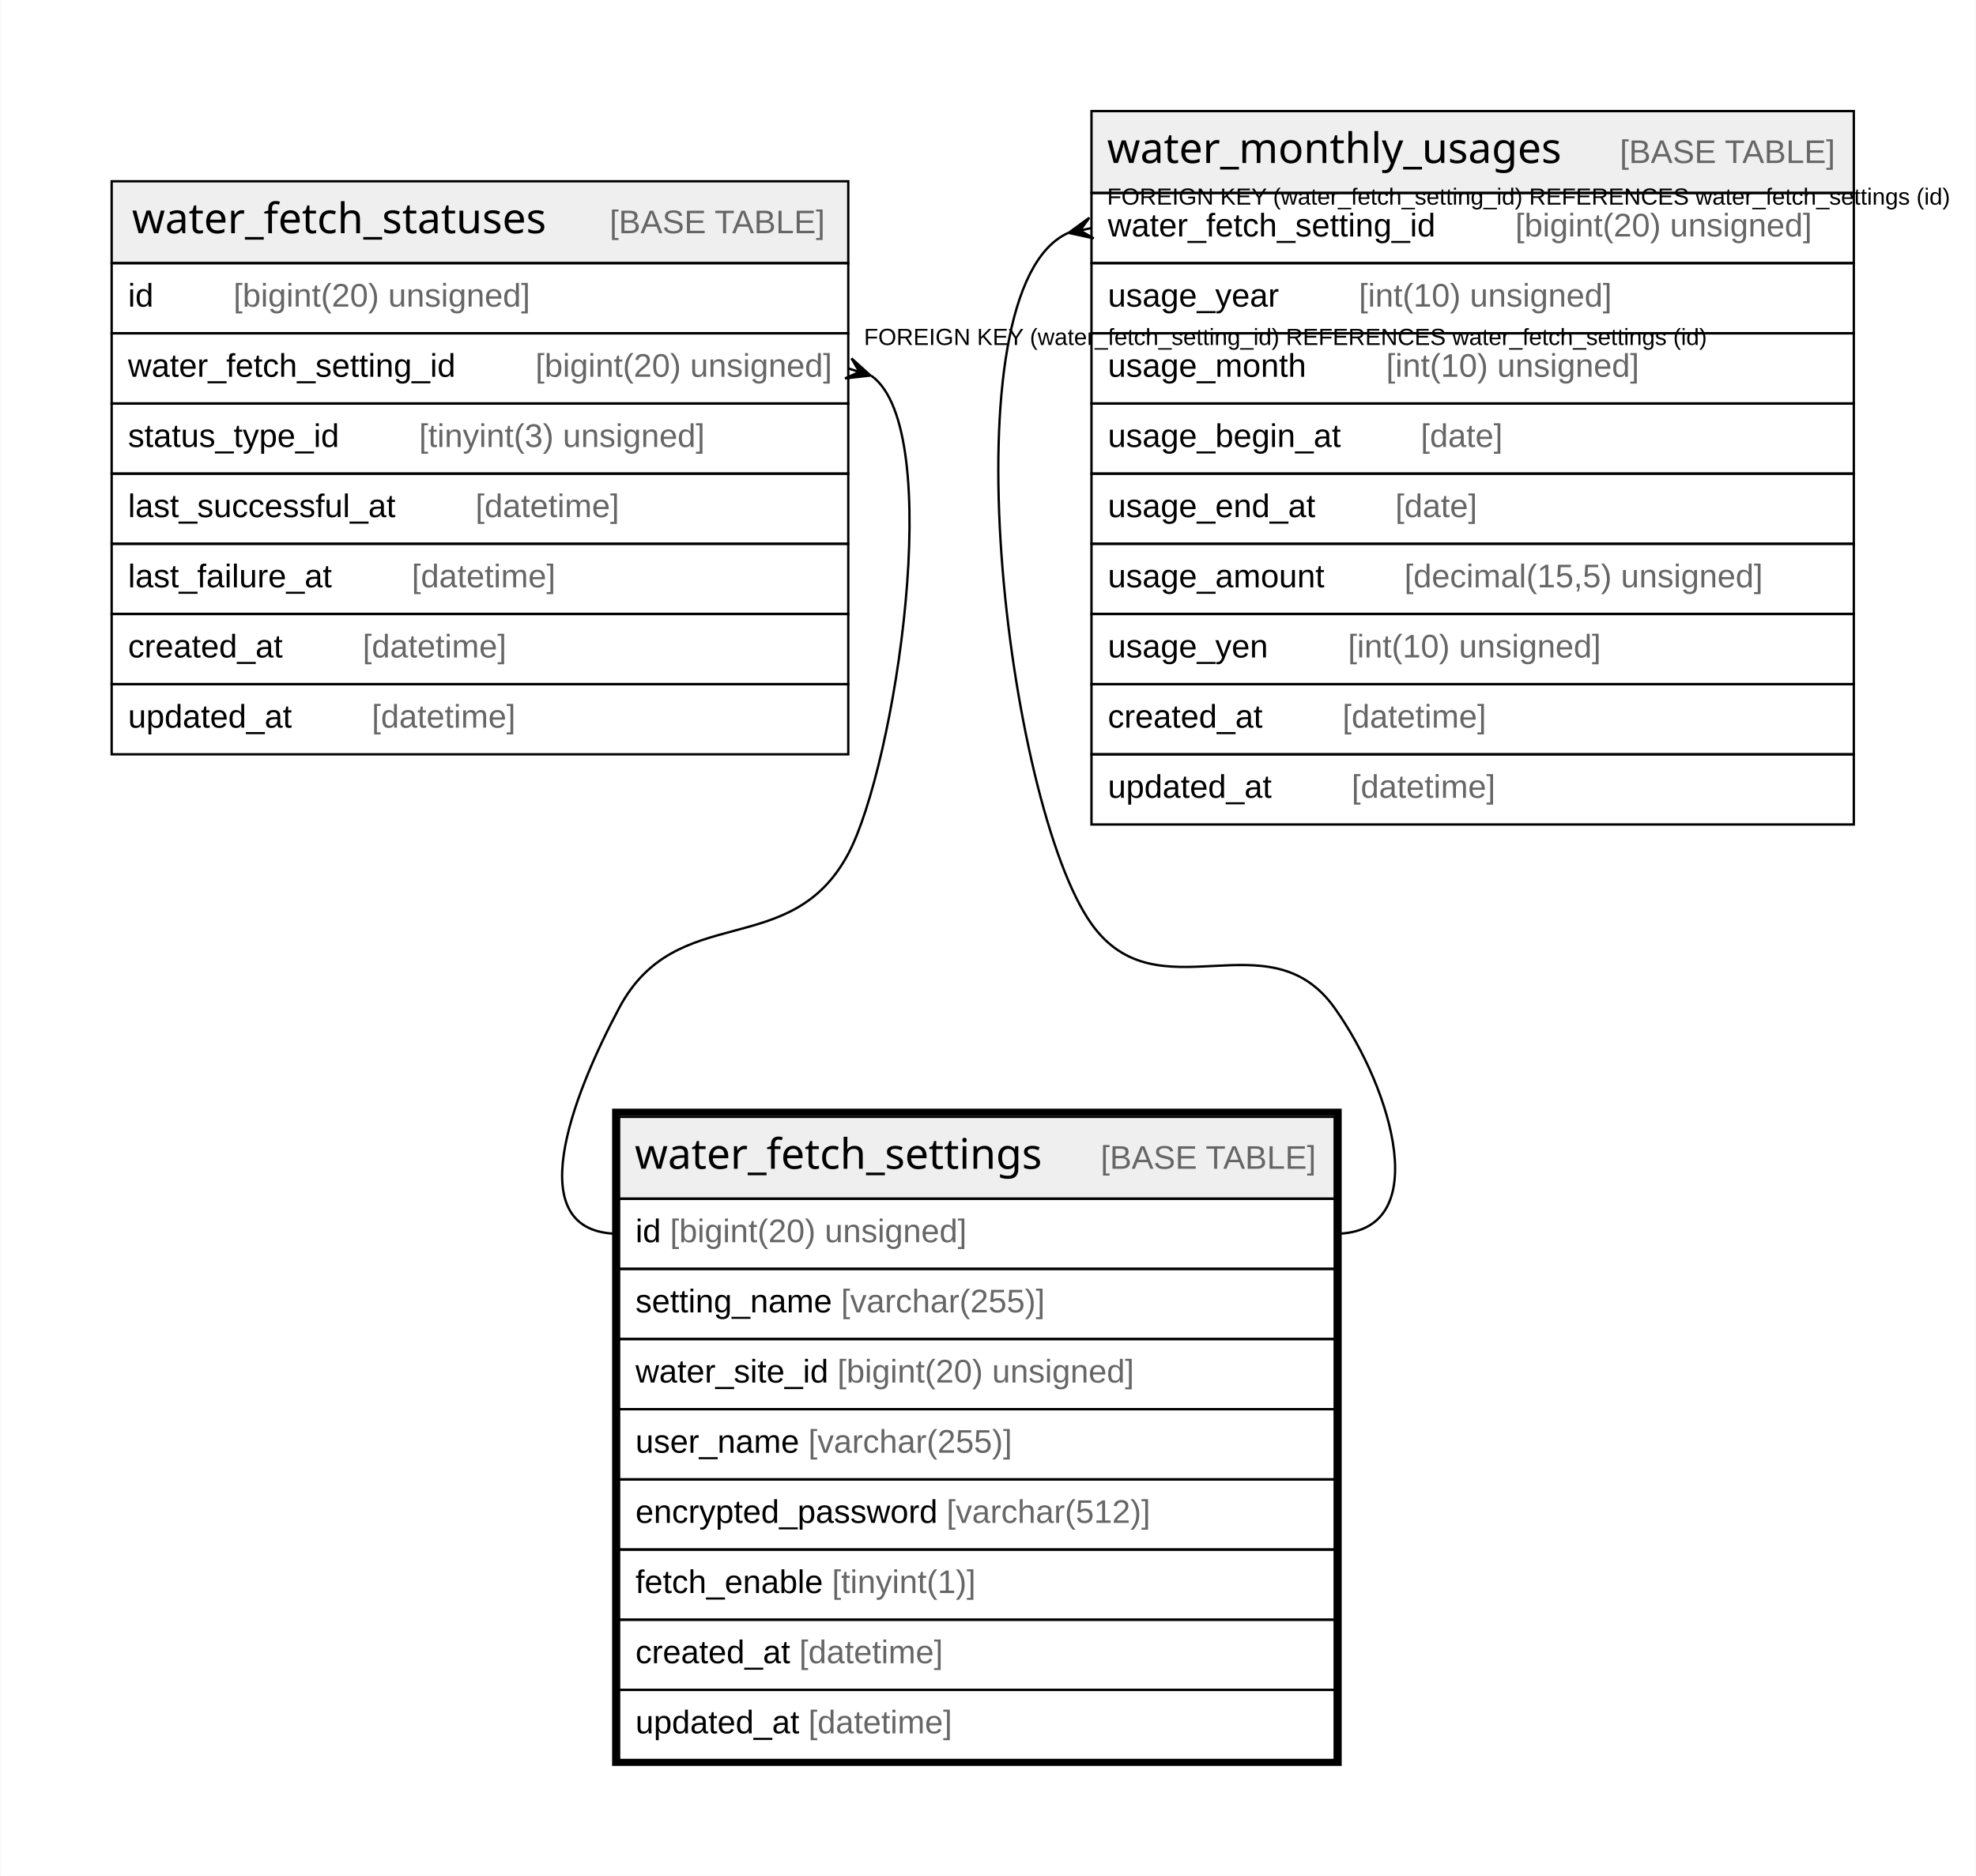
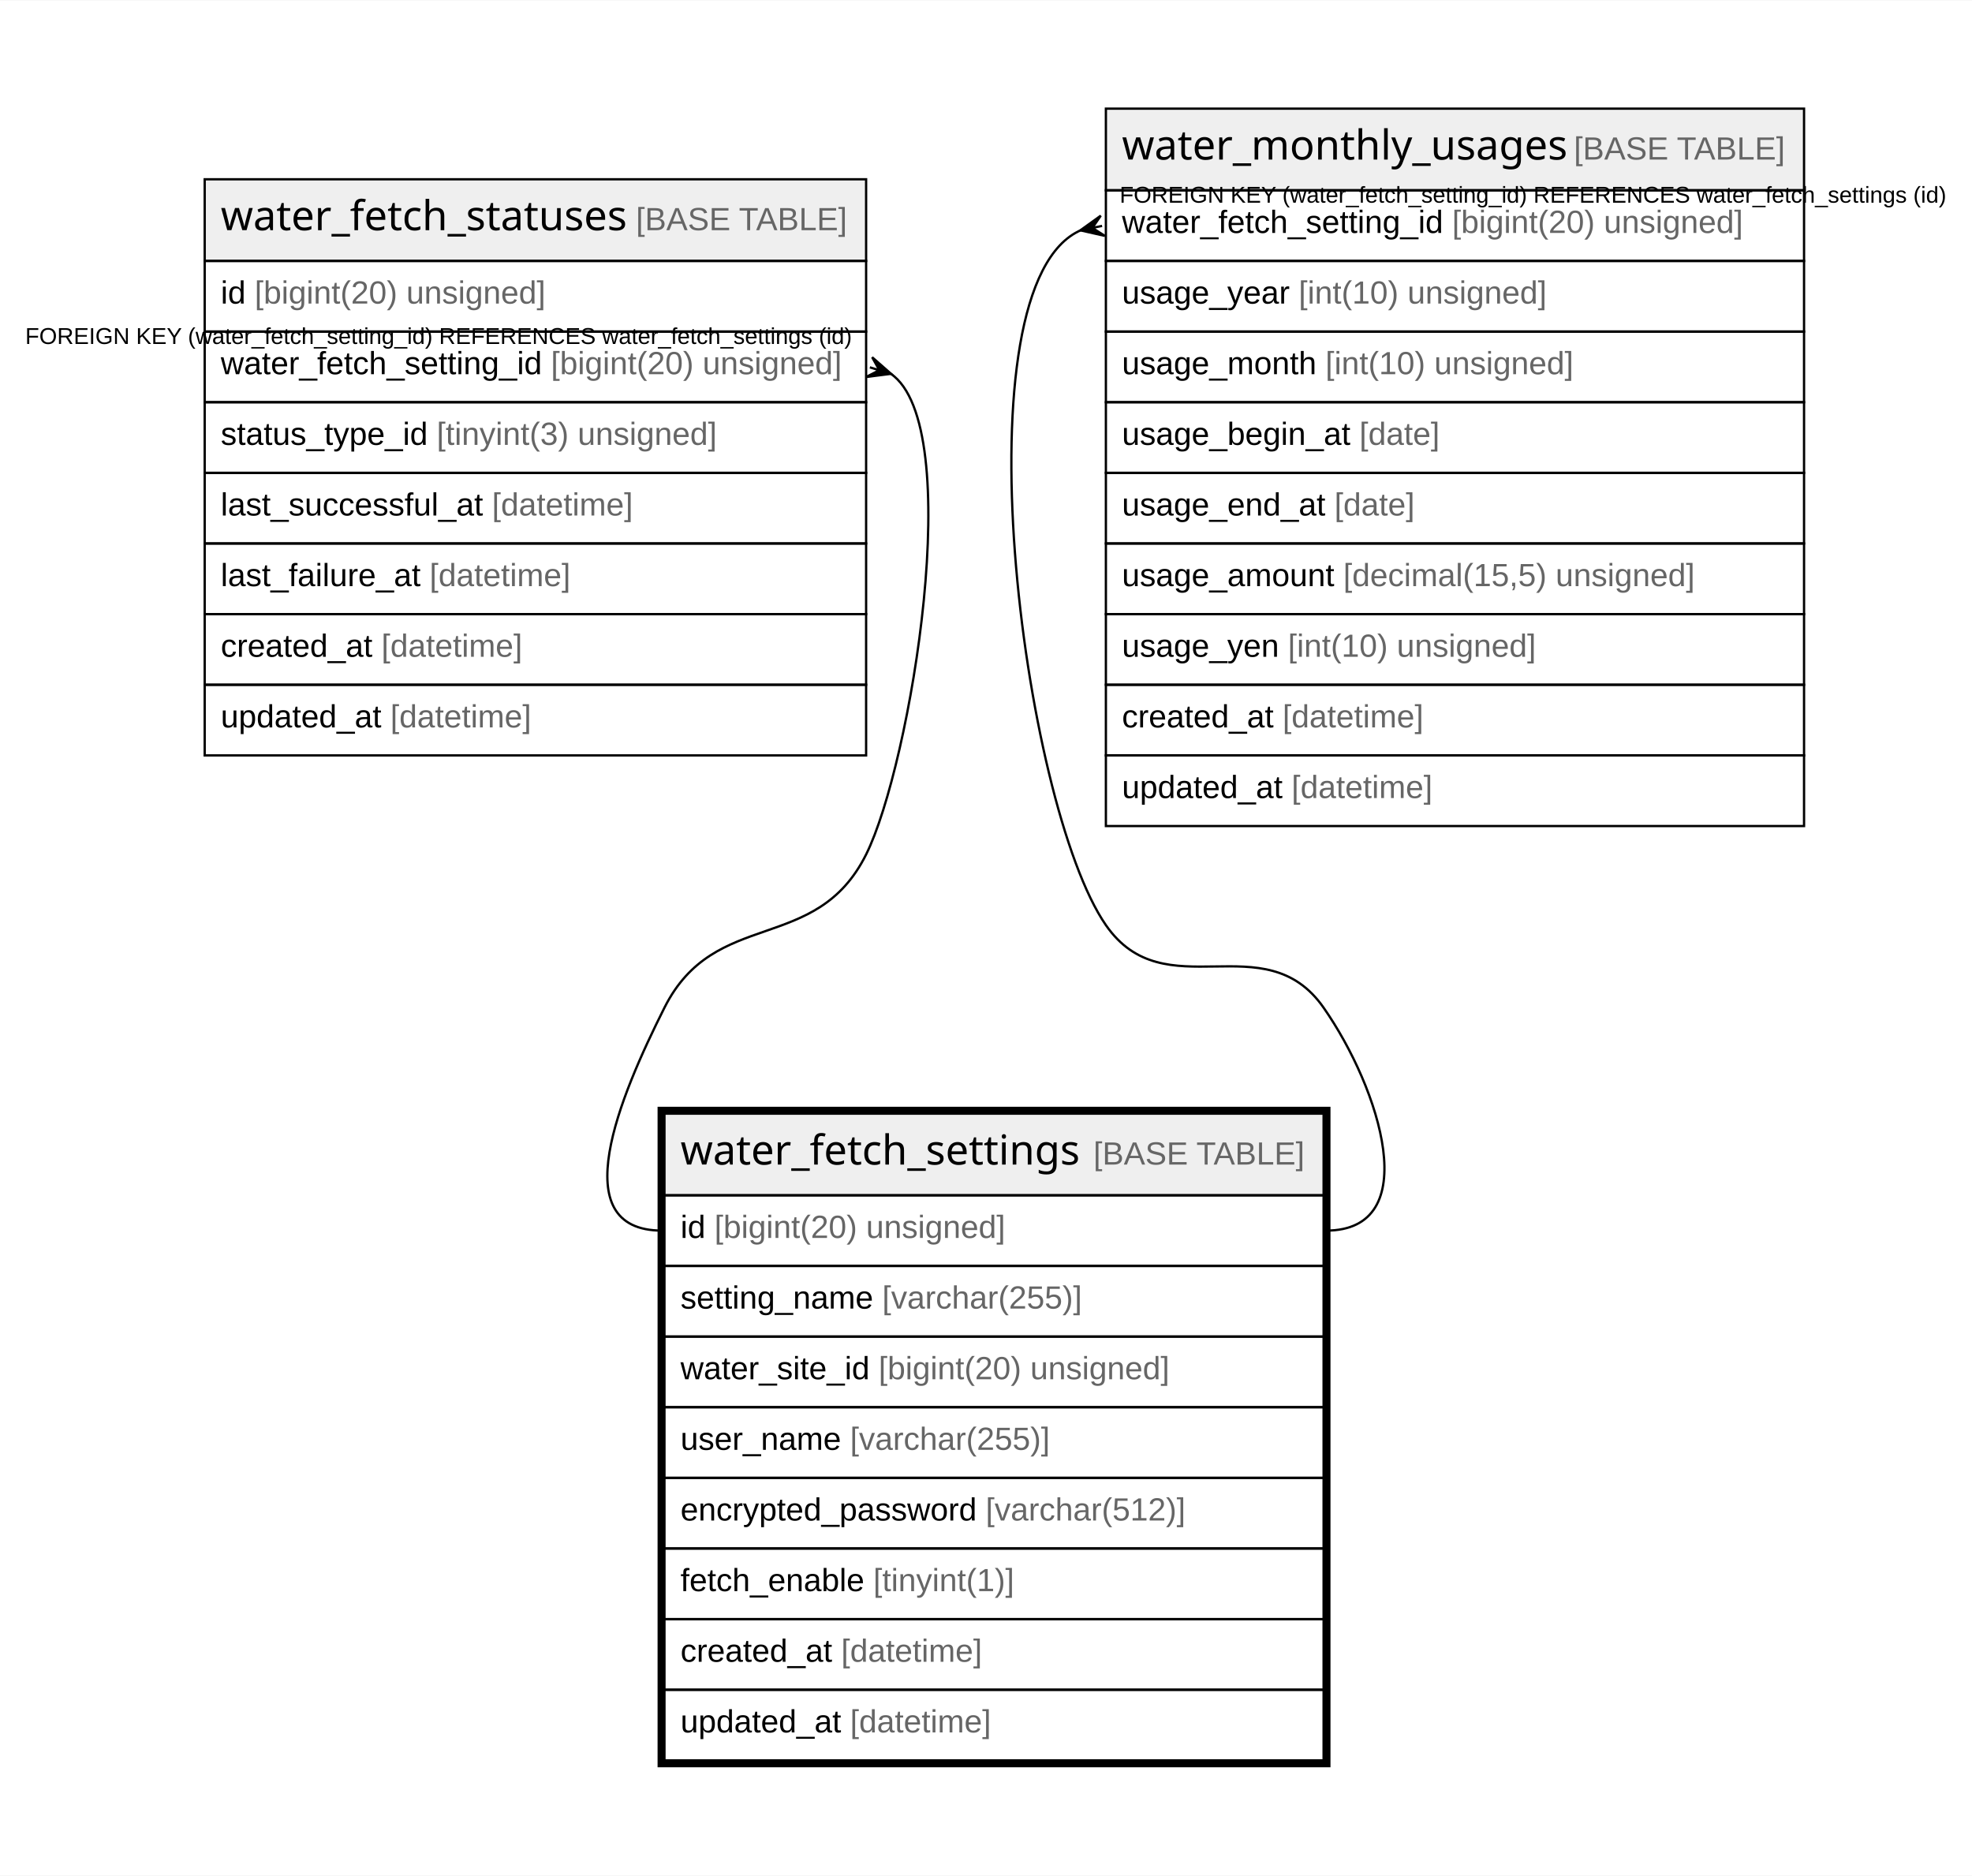
- <svg xmlns="http://www.w3.org/2000/svg" width="845pt" height="802pt" viewBox="0.00 0.00 844.50 802.00">
-   <g id="graph0" class="graph" transform="scale(1 1) rotate(0) translate(4 798)">
-     <polygon fill="#ffffff" stroke="transparent" points="-4,4 -4,-798 840.5,-798 840.5,4 -4,4" />
+ <svg xmlns="http://www.w3.org/2000/svg" width="860pt" height="818pt" viewBox="0.00 0.00 859.94 817.60">
+   <g id="graph0" class="graph" transform="scale(1 1) rotate(0) translate(4 813.6)">
+     <polygon fill="white" stroke="none" points="-4,4 -4,-813.6 855.94,-813.6 855.94,4 -4,4" />
    <g id="node1" class="node">
-       <polygon fill="#efefef" stroke="transparent" points="260.5,-285.5 260.5,-320.5 566.5,-320.5 566.5,-285.5 260.5,-285.5" />
-       <polygon fill="none" stroke="#000000" points="260.5,-285.5 260.5,-320.5 566.5,-320.5 566.5,-285.5 260.5,-285.5" />
-       <text text-anchor="start" x="267.192" y="-298.3" font-family="Arial Bold" font-size="18.00" fill="#000000">water_fetch_settings</text>
-       <text text-anchor="start" x="432.24" y="-298.3" font-family="Arial" font-size="14.00" fill="#000000">    </text>
-       <text text-anchor="start" x="466.445" y="-298.3" font-family="Arial" font-size="14.00" fill="#666666">[BASE TABLE]</text>
-       <polygon fill="none" stroke="#000000" points="260.5,-255.5 260.5,-285.5 566.5,-285.5 566.5,-255.5 260.5,-255.5" />
-       <text text-anchor="start" x="267.5" y="-266.9" font-family="Arial" font-size="14.00" fill="#000000">id </text>
-       <text text-anchor="start" x="282.28" y="-266.9" font-family="Arial" font-size="14.00" fill="#666666">[bigint(20) unsigned]</text>
-       <polygon fill="none" stroke="#000000" points="260.5,-225.5 260.5,-255.5 566.5,-255.5 566.5,-225.5 260.5,-225.5" />
-       <text text-anchor="start" x="267.5" y="-236.9" font-family="Arial" font-size="14.00" fill="#000000">setting_name </text>
-       <text text-anchor="start" x="355.417" y="-236.9" font-family="Arial" font-size="14.00" fill="#666666">[varchar(255)]</text>
-       <polygon fill="none" stroke="#000000" points="260.5,-195.5 260.5,-225.5 566.5,-225.5 566.5,-195.5 260.5,-195.5" />
-       <text text-anchor="start" x="267.5" y="-206.9" font-family="Arial" font-size="14.00" fill="#000000">water_site_id </text>
-       <text text-anchor="start" x="353.848" y="-206.9" font-family="Arial" font-size="14.00" fill="#666666">[bigint(20) unsigned]</text>
-       <polygon fill="none" stroke="#000000" points="260.5,-165.5 260.5,-195.5 566.5,-195.5 566.5,-165.5 260.5,-165.5" />
-       <text text-anchor="start" x="267.5" y="-176.9" font-family="Arial" font-size="14.00" fill="#000000">user_name </text>
-       <text text-anchor="start" x="341.407" y="-176.9" font-family="Arial" font-size="14.00" fill="#666666">[varchar(255)]</text>
-       <polygon fill="none" stroke="#000000" points="260.5,-135.5 260.5,-165.5 566.5,-165.5 566.5,-135.5 260.5,-135.5" />
-       <text text-anchor="start" x="267.5" y="-146.9" font-family="Arial" font-size="14.00" fill="#000000">encrypted_password </text>
-       <text text-anchor="start" x="400.535" y="-146.9" font-family="Arial" font-size="14.00" fill="#666666">[varchar(512)]</text>
-       <polygon fill="none" stroke="#000000" points="260.5,-105.5 260.5,-135.5 566.5,-135.5 566.5,-105.5 260.5,-105.5" />
-       <text text-anchor="start" x="267.5" y="-116.9" font-family="Arial" font-size="14.00" fill="#000000">fetch_enable </text>
-       <text text-anchor="start" x="351.539" y="-116.9" font-family="Arial" font-size="14.00" fill="#666666">[tinyint(1)]</text>
-       <polygon fill="none" stroke="#000000" points="260.5,-75.5 260.5,-105.5 566.5,-105.5 566.5,-75.5 260.5,-75.5" />
-       <text text-anchor="start" x="267.5" y="-86.9" font-family="Arial" font-size="14.00" fill="#000000">created_at </text>
-       <text text-anchor="start" x="337.528" y="-86.9" font-family="Arial" font-size="14.00" fill="#666666">[datetime]</text>
-       <polygon fill="none" stroke="#000000" points="260.5,-45.5 260.5,-75.5 566.5,-75.5 566.5,-45.5 260.5,-45.5" />
-       <text text-anchor="start" x="267.5" y="-56.9" font-family="Arial" font-size="14.00" fill="#000000">updated_at </text>
-       <text text-anchor="start" x="341.433" y="-56.9" font-family="Arial" font-size="14.00" fill="#666666">[datetime]</text>
-       <polygon fill="none" stroke="#000000" stroke-width="3" points="259,-44.5 259,-322.5 568,-322.5 568,-44.5 259,-44.5" />
+       <polygon fill="#efefef" stroke="none" points="285.75,-292.6 285.75,-328.2 573.19,-328.2 573.19,-292.6 285.75,-292.6" />
+       <polygon fill="none" stroke="black" points="285.75,-292.6 285.75,-328.2 573.19,-328.2 573.19,-292.6 285.75,-292.6" />
+       <text text-anchor="start" x="292.75" y="-306" font-family="Arial Bold" font-size="18.00">water_fetch_settings</text>
+       <text text-anchor="start" x="441.7" y="-306" font-family="Arial" font-size="14.00">    </text>
+       <text text-anchor="start" x="472.82" y="-306" font-family="Arial" font-size="14.00" fill="#666666">[BASE TABLE]</text>
+       <polygon fill="none" stroke="black" points="285.75,-261.8 285.75,-292.6 573.19,-292.6 573.19,-261.8 285.75,-261.8" />
+       <text text-anchor="start" x="292.75" y="-274" font-family="Arial" font-size="14.00">id </text>
+       <text text-anchor="start" x="307.54" y="-274" font-family="Arial" font-size="14.00" fill="#666666">[bigint(20) unsigned]</text>
+       <polygon fill="none" stroke="black" points="285.75,-231 285.75,-261.8 573.19,-261.8 573.19,-231 285.75,-231" />
+       <text text-anchor="start" x="292.75" y="-243.2" font-family="Arial" font-size="14.00">setting_name </text>
+       <text text-anchor="start" x="380.7" y="-243.2" font-family="Arial" font-size="14.00" fill="#666666">[varchar(255)]</text>
+       <polygon fill="none" stroke="black" points="285.75,-200.2 285.75,-231 573.19,-231 573.19,-200.2 285.75,-200.2" />
+       <text text-anchor="start" x="292.75" y="-212.4" font-family="Arial" font-size="14.00">water_site_id </text>
+       <text text-anchor="start" x="379.13" y="-212.4" font-family="Arial" font-size="14.00" fill="#666666">[bigint(20) unsigned]</text>
+       <polygon fill="none" stroke="black" points="285.75,-169.4 285.75,-200.2 573.19,-200.2 573.19,-169.4 285.75,-169.4" />
+       <text text-anchor="start" x="292.75" y="-181.6" font-family="Arial" font-size="14.00">user_name </text>
+       <text text-anchor="start" x="366.69" y="-181.6" font-family="Arial" font-size="14.00" fill="#666666">[varchar(255)]</text>
+       <polygon fill="none" stroke="black" points="285.75,-138.6 285.75,-169.4 573.19,-169.4 573.19,-138.6 285.75,-138.6" />
+       <text text-anchor="start" x="292.75" y="-150.8" font-family="Arial" font-size="14.00">encrypted_password </text>
+       <text text-anchor="start" x="425.83" y="-150.8" font-family="Arial" font-size="14.00" fill="#666666">[varchar(512)]</text>
+       <polygon fill="none" stroke="black" points="285.75,-107.8 285.75,-138.6 573.19,-138.6 573.19,-107.8 285.75,-107.8" />
+       <text text-anchor="start" x="292.75" y="-120" font-family="Arial" font-size="14.00">fetch_enable </text>
+       <text text-anchor="start" x="376.82" y="-120" font-family="Arial" font-size="14.00" fill="#666666">[tinyint(1)]</text>
+       <polygon fill="none" stroke="black" points="285.75,-77 285.75,-107.8 573.19,-107.8 573.19,-77 285.75,-77" />
+       <text text-anchor="start" x="292.75" y="-89.2" font-family="Arial" font-size="14.00">created_at </text>
+       <text text-anchor="start" x="362.8" y="-89.2" font-family="Arial" font-size="14.00" fill="#666666">[datetime]</text>
+       <polygon fill="none" stroke="black" points="285.75,-46.2 285.75,-77 573.19,-77 573.19,-46.2 285.75,-46.2" />
+       <text text-anchor="start" x="292.75" y="-58.4" font-family="Arial" font-size="14.00">updated_at </text>
+       <text text-anchor="start" x="366.71" y="-58.4" font-family="Arial" font-size="14.00" fill="#666666">[datetime]</text>
+       <polygon fill="none" stroke="black" stroke-width="3" points="284.25,-44.7 284.25,-329.7 574.69,-329.7 574.69,-44.7 284.25,-44.7" />
    </g>
    <g id="node2" class="node">
-       <polygon fill="#efefef" stroke="transparent" points="43.5,-685.5 43.5,-720.5 358.5,-720.5 358.5,-685.5 43.5,-685.5" />
-       <polygon fill="none" stroke="#000000" points="43.5,-685.5 43.5,-720.5 358.5,-720.5 358.5,-685.5 43.5,-685.5" />
-       <text text-anchor="start" x="52.189" y="-698.3" font-family="Arial Bold" font-size="18.00" fill="#000000">water_fetch_statuses</text>
-       <text text-anchor="start" x="222.243" y="-698.3" font-family="Arial" font-size="14.00" fill="#000000">    </text>
-       <text text-anchor="start" x="256.447" y="-698.3" font-family="Arial" font-size="14.00" fill="#666666">[BASE TABLE]</text>
-       <polygon fill="none" stroke="#000000" points="43.5,-655.5 43.5,-685.5 358.5,-685.5 358.5,-655.5 43.5,-655.5" />
-       <text text-anchor="start" x="50.5" y="-666.9" font-family="Arial" font-size="14.00" fill="#000000">id    </text>
-       <text text-anchor="start" x="95.594" y="-666.9" font-family="Arial" font-size="14.00" fill="#666666">[bigint(20) unsigned]</text>
-       <polygon fill="none" stroke="#000000" points="43.5,-625.5 43.5,-655.5 358.5,-655.5 358.5,-625.5 43.5,-625.5" />
-       <text text-anchor="start" x="50.471" y="-636.9" font-family="Arial" font-size="14.00" fill="#000000">water_fetch_setting_id    </text>
-       <text text-anchor="start" x="224.717" y="-636.9" font-family="Arial" font-size="14.00" fill="#666666">[bigint(20) unsigned]</text>
-       <polygon fill="none" stroke="#000000" points="43.5,-595.5 43.5,-625.5 358.5,-625.5 358.5,-595.5 43.5,-595.5" />
-       <text text-anchor="start" x="50.5" y="-606.9" font-family="Arial" font-size="14.00" fill="#000000">status_type_id    </text>
-       <text text-anchor="start" x="174.961" y="-606.9" font-family="Arial" font-size="14.00" fill="#666666">[tinyint(3) unsigned]</text>
-       <polygon fill="none" stroke="#000000" points="43.5,-565.5 43.5,-595.5 358.5,-595.5 358.5,-565.5 43.5,-565.5" />
-       <text text-anchor="start" x="50.5" y="-576.9" font-family="Arial" font-size="14.00" fill="#000000">last_successful_at    </text>
-       <text text-anchor="start" x="199.068" y="-576.9" font-family="Arial" font-size="14.00" fill="#666666">[datetime]</text>
-       <polygon fill="none" stroke="#000000" points="43.5,-535.5 43.5,-565.5 358.5,-565.5 358.5,-535.5 43.5,-535.5" />
-       <text text-anchor="start" x="50.5" y="-546.9" font-family="Arial" font-size="14.00" fill="#000000">last_failure_at    </text>
-       <text text-anchor="start" x="171.835" y="-546.9" font-family="Arial" font-size="14.00" fill="#666666">[datetime]</text>
-       <polygon fill="none" stroke="#000000" points="43.5,-505.5 43.5,-535.5 358.5,-535.5 358.5,-505.5 43.5,-505.5" />
-       <text text-anchor="start" x="50.5" y="-516.9" font-family="Arial" font-size="14.00" fill="#000000">created_at    </text>
-       <text text-anchor="start" x="150.842" y="-516.9" font-family="Arial" font-size="14.00" fill="#666666">[datetime]</text>
-       <polygon fill="none" stroke="#000000" points="43.5,-475.5 43.5,-505.5 358.5,-505.5 358.5,-475.5 43.5,-475.5" />
-       <text text-anchor="start" x="50.5" y="-486.9" font-family="Arial" font-size="14.00" fill="#000000">updated_at    </text>
-       <text text-anchor="start" x="154.747" y="-486.9" font-family="Arial" font-size="14.00" fill="#666666">[datetime]</text>
+       <polygon fill="#efefef" stroke="none" points="85.26,-700 85.26,-735.6 373.69,-735.6 373.69,-700 85.26,-700" />
+       <polygon fill="none" stroke="black" points="85.26,-700 85.26,-735.6 373.69,-735.6 373.69,-700 85.26,-700" />
+       <text text-anchor="start" x="92.26" y="-713.4" font-family="Arial Bold" font-size="18.00">water_fetch_statuses</text>
+       <text text-anchor="start" x="242.2" y="-713.4" font-family="Arial" font-size="14.00">    </text>
+       <text text-anchor="start" x="273.32" y="-713.4" font-family="Arial" font-size="14.00" fill="#666666">[BASE TABLE]</text>
+       <polygon fill="none" stroke="black" points="85.26,-669.2 85.26,-700 373.69,-700 373.69,-669.2 85.26,-669.2" />
+       <text text-anchor="start" x="92.26" y="-681.4" font-family="Arial" font-size="14.00">id </text>
+       <text text-anchor="start" x="107.04" y="-681.4" font-family="Arial" font-size="14.00" fill="#666666">[bigint(20) unsigned]</text>
+       <polygon fill="none" stroke="black" points="85.26,-638.4 85.26,-669.2 373.69,-669.2 373.69,-638.4 85.26,-638.4" />
+       <text text-anchor="start" x="92.26" y="-650.6" font-family="Arial" font-size="14.00">water_fetch_setting_id </text>
+       <text text-anchor="start" x="236.24" y="-650.6" font-family="Arial" font-size="14.00" fill="#666666">[bigint(20) unsigned]</text>
+       <polygon fill="none" stroke="black" points="85.26,-607.6 85.26,-638.4 373.69,-638.4 373.69,-607.6 85.26,-607.6" />
+       <text text-anchor="start" x="92.26" y="-619.8" font-family="Arial" font-size="14.00">status_type_id </text>
+       <text text-anchor="start" x="186.43" y="-619.8" font-family="Arial" font-size="14.00" fill="#666666">[tinyint(3) unsigned]</text>
+       <polygon fill="none" stroke="black" points="85.26,-576.8 85.26,-607.6 373.69,-607.6 373.69,-576.8 85.26,-576.8" />
+       <text text-anchor="start" x="92.26" y="-589" font-family="Arial" font-size="14.00">last_successful_at </text>
+       <text text-anchor="start" x="210.54" y="-589" font-family="Arial" font-size="14.00" fill="#666666">[datetime]</text>
+       <polygon fill="none" stroke="black" points="85.26,-546 85.26,-576.8 373.69,-576.8 373.69,-546 85.26,-546" />
+       <text text-anchor="start" x="92.26" y="-558.2" font-family="Arial" font-size="14.00">last_failure_at </text>
+       <text text-anchor="start" x="183.31" y="-558.2" font-family="Arial" font-size="14.00" fill="#666666">[datetime]</text>
+       <polygon fill="none" stroke="black" points="85.26,-515.2 85.26,-546 373.69,-546 373.69,-515.2 85.26,-515.2" />
+       <text text-anchor="start" x="92.26" y="-527.4" font-family="Arial" font-size="14.00">created_at </text>
+       <text text-anchor="start" x="162.31" y="-527.4" font-family="Arial" font-size="14.00" fill="#666666">[datetime]</text>
+       <polygon fill="none" stroke="black" points="85.26,-484.4 85.26,-515.2 373.69,-515.2 373.69,-484.4 85.26,-484.4" />
+       <text text-anchor="start" x="92.26" y="-496.6" font-family="Arial" font-size="14.00">updated_at </text>
+       <text text-anchor="start" x="166.22" y="-496.6" font-family="Arial" font-size="14.00" fill="#666666">[datetime]</text>
    </g>
    <g id="edge1" class="edge">
-       <path fill="none" stroke="#000000" d="M368.464,-637.294C400.619,-613.984 378.385,-470.367 358.5,-433 333.83,-386.643 285.17,-413.357 260.5,-367 240.351,-329.139 217.611,-270.5 260.5,-270.5" />
-       <polygon fill="#000000" stroke="#000000" points="368.019,-637.437 357.122,-636.216 363.26,-638.969 358.5,-640.5 358.5,-640.5 358.5,-640.5 363.26,-638.969 359.878,-644.784 368.019,-637.437 368.019,-637.437" />
-       <text text-anchor="start" x="365.199" y="-650.5" font-family="Arial" font-size="10.00" fill="#000000">FOREIGN KEY (water_fetch_setting_id) REFERENCES water_fetch_settings (id)</text>
+       <path fill="none" stroke="black" d="M384.44,-650.82C417.73,-627.97 393.14,-480.17 373.69,-441.2 351.77,-397.29 307.79,-418.25 285.75,-374.4 266.35,-335.8 241.55,-277.2 284.75,-277.2" />
+       <polygon fill="black" stroke="black" points="384.57,-650.78 373.69,-649.4 379.47,-652.34 375.33,-653.6 375.33,-653.6 375.33,-653.6 379.47,-652.34 376.32,-658.01 384.57,-650.78" />
+       <text text-anchor="start" x="7" y="-663.8" font-family="Arial" font-size="10.00">FOREIGN KEY (water_fetch_setting_id) REFERENCES water_fetch_settings (id)</text>
    </g>
    <g id="node3" class="node">
-       <polygon fill="#efefef" stroke="transparent" points="462.5,-715.5 462.5,-750.5 788.5,-750.5 788.5,-715.5 462.5,-715.5" />
-       <polygon fill="none" stroke="#000000" points="462.5,-715.5 462.5,-750.5 788.5,-750.5 788.5,-715.5 462.5,-715.5" />
-       <text text-anchor="start" x="469.193" y="-728.3" font-family="Arial Bold" font-size="18.00" fill="#000000">water_monthly_usages</text>
-       <text text-anchor="start" x="654.239" y="-728.3" font-family="Arial" font-size="14.00" fill="#000000">    </text>
-       <text text-anchor="start" x="688.443" y="-728.3" font-family="Arial" font-size="14.00" fill="#666666">[BASE TABLE]</text>
-       <polygon fill="none" stroke="#000000" points="462.5,-685.5 462.5,-715.5 788.5,-715.5 788.5,-685.5 462.5,-685.5" />
-       <text text-anchor="start" x="469.5" y="-696.9" font-family="Arial" font-size="14.00" fill="#000000">water_fetch_setting_id    </text>
-       <text text-anchor="start" x="643.747" y="-696.9" font-family="Arial" font-size="14.00" fill="#666666">[bigint(20) unsigned]</text>
-       <polygon fill="none" stroke="#000000" points="462.5,-655.5 462.5,-685.5 788.5,-685.5 788.5,-655.5 462.5,-655.5" />
-       <text text-anchor="start" x="469.5" y="-666.9" font-family="Arial" font-size="14.00" fill="#000000">usage_year    </text>
-       <text text-anchor="start" x="576.844" y="-666.9" font-family="Arial" font-size="14.00" fill="#666666">[int(10) unsigned]</text>
-       <polygon fill="none" stroke="#000000" points="462.5,-625.5 462.5,-655.5 788.5,-655.5 788.5,-625.5 462.5,-625.5" />
-       <text text-anchor="start" x="469.5" y="-636.9" font-family="Arial" font-size="14.00" fill="#000000">usage_month    </text>
-       <text text-anchor="start" x="588.517" y="-636.9" font-family="Arial" font-size="14.00" fill="#666666">[int(10) unsigned]</text>
-       <polygon fill="none" stroke="#000000" points="462.5,-595.5 462.5,-625.5 788.5,-625.5 788.5,-595.5 462.5,-595.5" />
-       <text text-anchor="start" x="469.5" y="-606.9" font-family="Arial" font-size="14.00" fill="#000000">usage_begin_at    </text>
-       <text text-anchor="start" x="603.311" y="-606.9" font-family="Arial" font-size="14.00" fill="#666666">[date]</text>
-       <polygon fill="none" stroke="#000000" points="462.5,-565.5 462.5,-595.5 788.5,-595.5 788.5,-565.5 462.5,-565.5" />
-       <text text-anchor="start" x="469.5" y="-576.9" font-family="Arial" font-size="14.00" fill="#000000">usage_end_at    </text>
-       <text text-anchor="start" x="592.421" y="-576.9" font-family="Arial" font-size="14.00" fill="#666666">[date]</text>
-       <polygon fill="none" stroke="#000000" points="462.5,-535.5 462.5,-565.5 788.5,-565.5 788.5,-535.5 462.5,-535.5" />
-       <text text-anchor="start" x="469.5" y="-546.9" font-family="Arial" font-size="14.00" fill="#000000">usage_amount    </text>
-       <text text-anchor="start" x="596.299" y="-546.9" font-family="Arial" font-size="14.00" fill="#666666">[decimal(15,5) unsigned]</text>
-       <polygon fill="none" stroke="#000000" points="462.5,-505.5 462.5,-535.5 788.5,-535.5 788.5,-505.5 462.5,-505.5" />
-       <text text-anchor="start" x="469.5" y="-516.9" font-family="Arial" font-size="14.00" fill="#000000">usage_yen    </text>
-       <text text-anchor="start" x="572.183" y="-516.9" font-family="Arial" font-size="14.00" fill="#666666">[int(10) unsigned]</text>
-       <polygon fill="none" stroke="#000000" points="462.5,-475.5 462.5,-505.5 788.5,-505.5 788.5,-475.5 462.5,-475.5" />
-       <text text-anchor="start" x="469.5" y="-486.9" font-family="Arial" font-size="14.00" fill="#000000">created_at    </text>
-       <text text-anchor="start" x="569.842" y="-486.9" font-family="Arial" font-size="14.00" fill="#666666">[datetime]</text>
-       <polygon fill="none" stroke="#000000" points="462.5,-445.5 462.5,-475.5 788.5,-475.5 788.5,-445.5 462.5,-445.5" />
-       <text text-anchor="start" x="469.5" y="-456.9" font-family="Arial" font-size="14.00" fill="#000000">updated_at    </text>
-       <text text-anchor="start" x="573.747" y="-456.9" font-family="Arial" font-size="14.00" fill="#666666">[datetime]</text>
+       <polygon fill="#efefef" stroke="none" points="478.25,-730.8 478.25,-766.4 782.7,-766.4 782.7,-730.8 478.25,-730.8" />
+       <polygon fill="none" stroke="black" points="478.25,-730.8 478.25,-766.4 782.7,-766.4 782.7,-730.8 478.25,-730.8" />
+       <text text-anchor="start" x="485.25" y="-744.2" font-family="Arial Bold" font-size="18.00">water_monthly_usages</text>
+       <text text-anchor="start" x="651.21" y="-744.2" font-family="Arial" font-size="14.00">    </text>
+       <text text-anchor="start" x="682.33" y="-744.2" font-family="Arial" font-size="14.00" fill="#666666">[BASE TABLE]</text>
+       <polygon fill="none" stroke="black" points="478.25,-700 478.25,-730.8 782.7,-730.8 782.7,-700 478.25,-700" />
+       <text text-anchor="start" x="485.25" y="-712.2" font-family="Arial" font-size="14.00">water_fetch_setting_id </text>
+       <text text-anchor="start" x="629.23" y="-712.2" font-family="Arial" font-size="14.00" fill="#666666">[bigint(20) unsigned]</text>
+       <polygon fill="none" stroke="black" points="478.25,-669.2 478.25,-700 782.7,-700 782.7,-669.2 478.25,-669.2" />
+       <text text-anchor="start" x="485.25" y="-681.4" font-family="Arial" font-size="14.00">usage_year </text>
+       <text text-anchor="start" x="562.3" y="-681.4" font-family="Arial" font-size="14.00" fill="#666666">[int(10) unsigned]</text>
+       <polygon fill="none" stroke="black" points="478.25,-638.4 478.25,-669.2 782.7,-669.2 782.7,-638.4 478.25,-638.4" />
+       <text text-anchor="start" x="485.25" y="-650.6" font-family="Arial" font-size="14.00">usage_month </text>
+       <text text-anchor="start" x="573.98" y="-650.6" font-family="Arial" font-size="14.00" fill="#666666">[int(10) unsigned]</text>
+       <polygon fill="none" stroke="black" points="478.25,-607.6 478.25,-638.4 782.7,-638.4 782.7,-607.6 478.25,-607.6" />
+       <text text-anchor="start" x="485.25" y="-619.8" font-family="Arial" font-size="14.00">usage_begin_at </text>
+       <text text-anchor="start" x="588.78" y="-619.8" font-family="Arial" font-size="14.00" fill="#666666">[date]</text>
+       <polygon fill="none" stroke="black" points="478.25,-576.8 478.25,-607.6 782.7,-607.6 782.7,-576.8 478.25,-576.8" />
+       <text text-anchor="start" x="485.25" y="-589" font-family="Arial" font-size="14.00">usage_end_at </text>
+       <text text-anchor="start" x="577.89" y="-589" font-family="Arial" font-size="14.00" fill="#666666">[date]</text>
+       <polygon fill="none" stroke="black" points="478.25,-546 478.25,-576.8 782.7,-576.8 782.7,-546 478.25,-546" />
+       <text text-anchor="start" x="485.25" y="-558.2" font-family="Arial" font-size="14.00">usage_amount </text>
+       <text text-anchor="start" x="581.76" y="-558.2" font-family="Arial" font-size="14.00" fill="#666666">[decimal(15,5) unsigned]</text>
+       <polygon fill="none" stroke="black" points="478.25,-515.2 478.25,-546 782.7,-546 782.7,-515.2 478.25,-515.2" />
+       <text text-anchor="start" x="485.25" y="-527.4" font-family="Arial" font-size="14.00">usage_yen </text>
+       <text text-anchor="start" x="557.64" y="-527.4" font-family="Arial" font-size="14.00" fill="#666666">[int(10) unsigned]</text>
+       <polygon fill="none" stroke="black" points="478.25,-484.4 478.25,-515.2 782.7,-515.2 782.7,-484.4 478.25,-484.4" />
+       <text text-anchor="start" x="485.25" y="-496.6" font-family="Arial" font-size="14.00">created_at </text>
+       <text text-anchor="start" x="555.29" y="-496.6" font-family="Arial" font-size="14.00" fill="#666666">[datetime]</text>
+       <polygon fill="none" stroke="black" points="478.25,-453.6 478.25,-484.4 782.7,-484.4 782.7,-453.6 478.25,-453.6" />
+       <text text-anchor="start" x="485.25" y="-465.8" font-family="Arial" font-size="14.00">updated_at </text>
+       <text text-anchor="start" x="559.2" y="-465.8" font-family="Arial" font-size="14.00" fill="#666666">[datetime]</text>
    </g>
    <g id="edge2" class="edge">
-       <path fill="none" stroke="#000000" d="M452.482,-698.385C399.457,-674.419 426.25,-453.908 462.5,-403 490.872,-363.156 538.129,-406.844 566.5,-367 591.377,-332.063 609.389,-270.5 566.5,-270.5" />
-       <polygon fill="#000000" stroke="#000000" points="452.716,-698.434 461.57,-704.903 457.608,-699.467 462.5,-700.5 462.5,-700.5 462.5,-700.5 457.608,-699.467 463.43,-696.097 452.716,-698.434 452.716,-698.434" />
-       <text text-anchor="start" x="469.199" y="-710.5" font-family="Arial" font-size="10.00" fill="#000000">FOREIGN KEY (water_fetch_setting_id) REFERENCES water_fetch_settings (id)</text>
+       <path fill="none" stroke="black" d="M467.33,-713.39C412.68,-689.65 441.69,-463.18 478.25,-410.4 503.95,-373.3 547.36,-411.41 573.19,-374.4 597.92,-338.97 617.39,-277.2 574.19,-277.2" />
+       <polygon fill="black" stroke="black" points="467.12,-713.34 476.02,-719.74 472.35,-714.4 476.59,-715.27 476.59,-715.27 476.59,-715.27 472.35,-714.4 477.81,-710.92 467.12,-713.34" />
+       <text text-anchor="start" x="484.25" y="-725.4" font-family="Arial" font-size="10.00">FOREIGN KEY (water_fetch_setting_id) REFERENCES water_fetch_settings (id)</text>
    </g>
  </g>
</svg>
